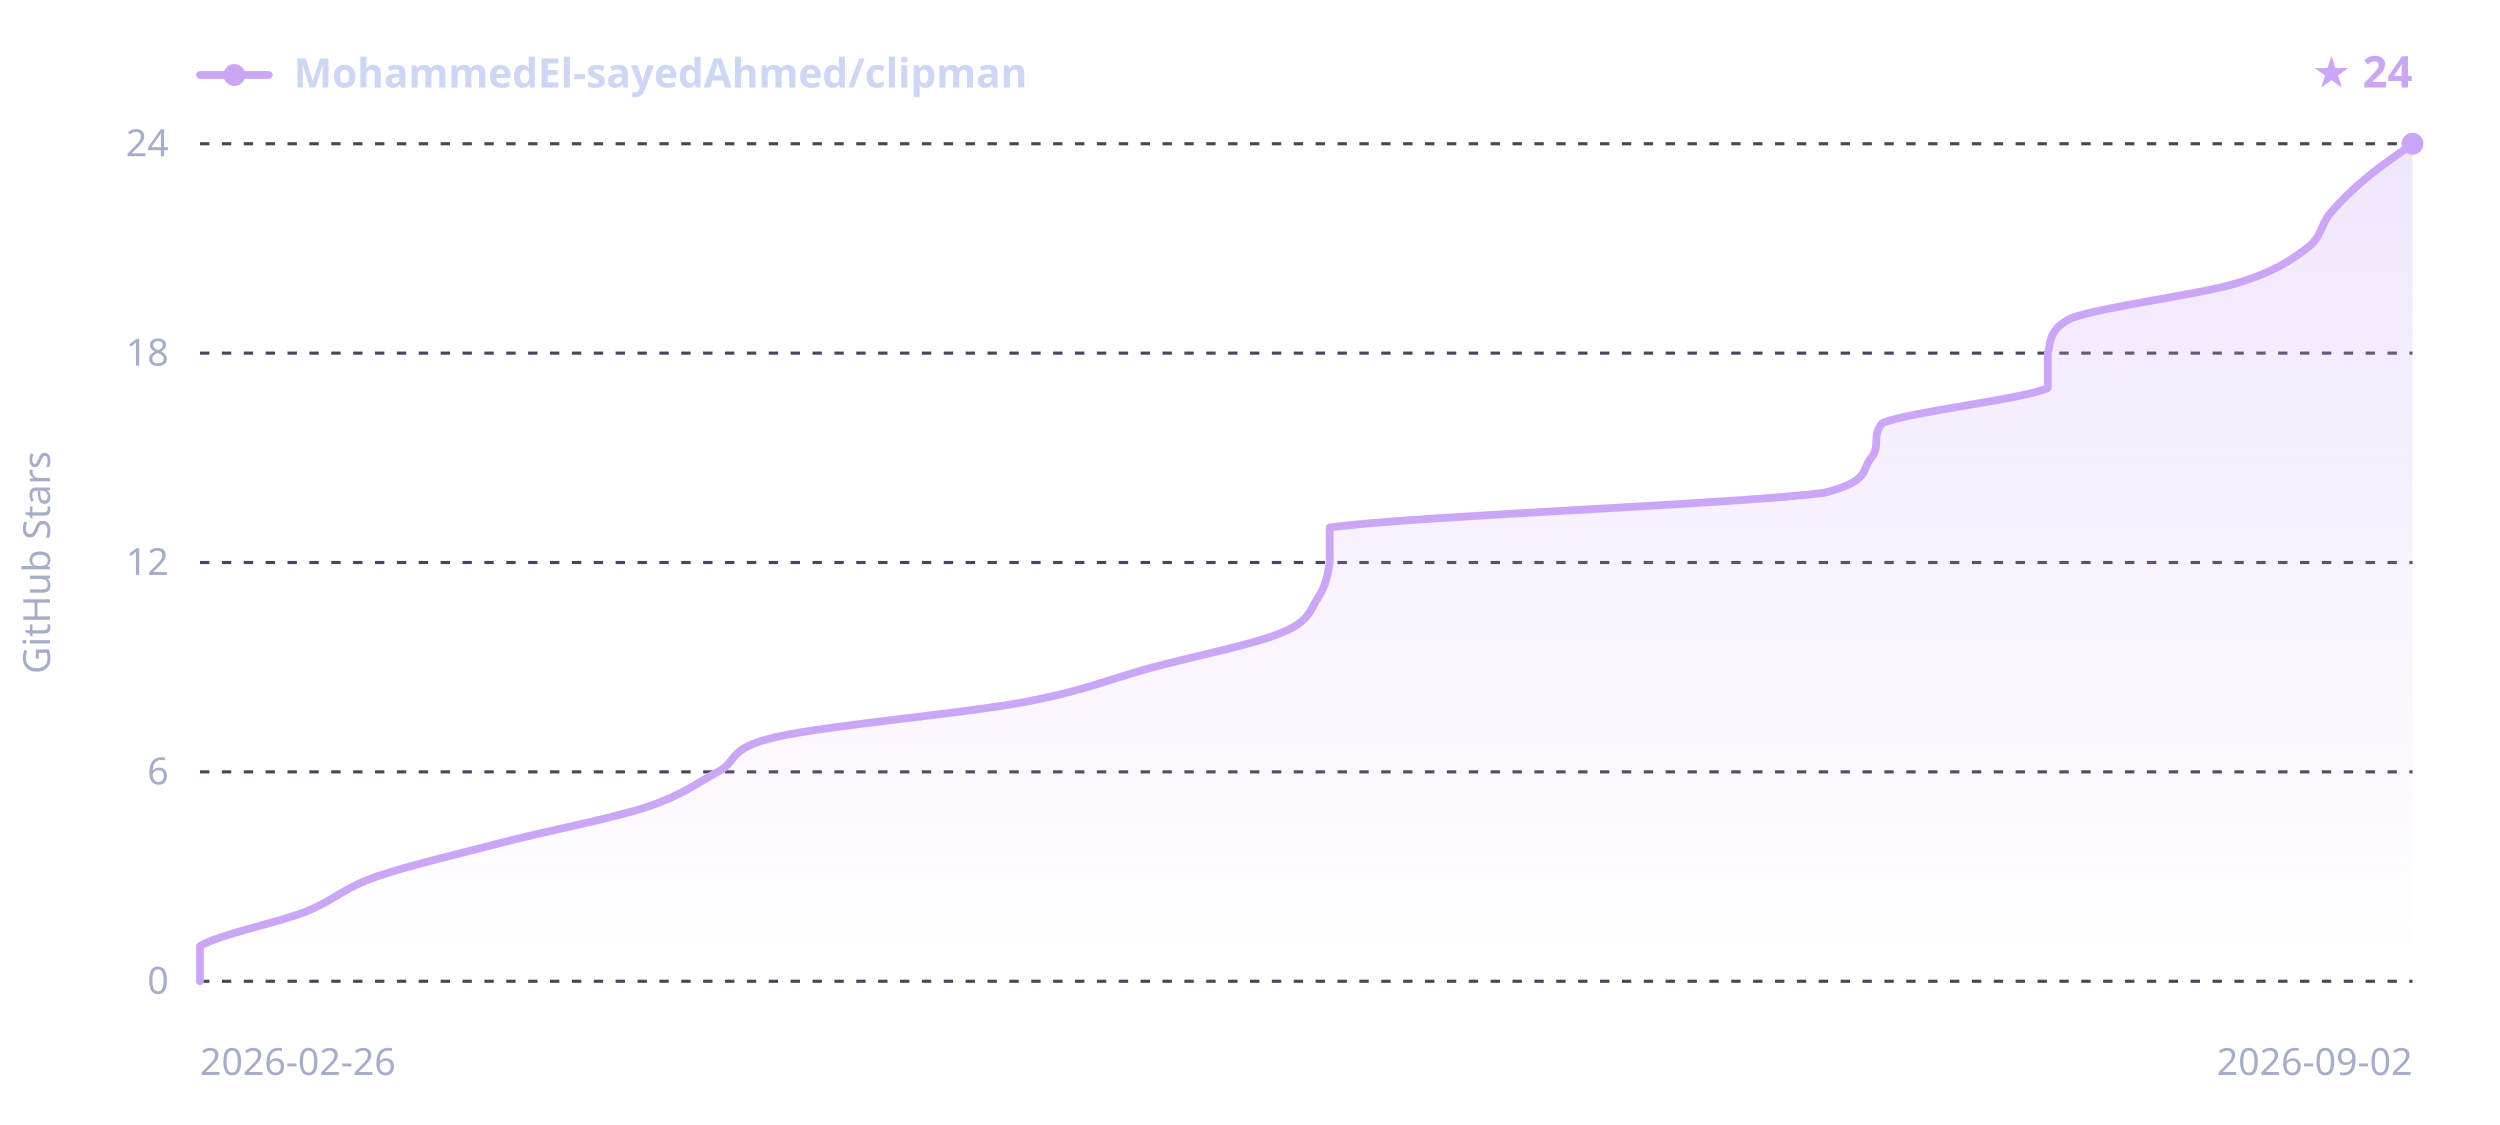
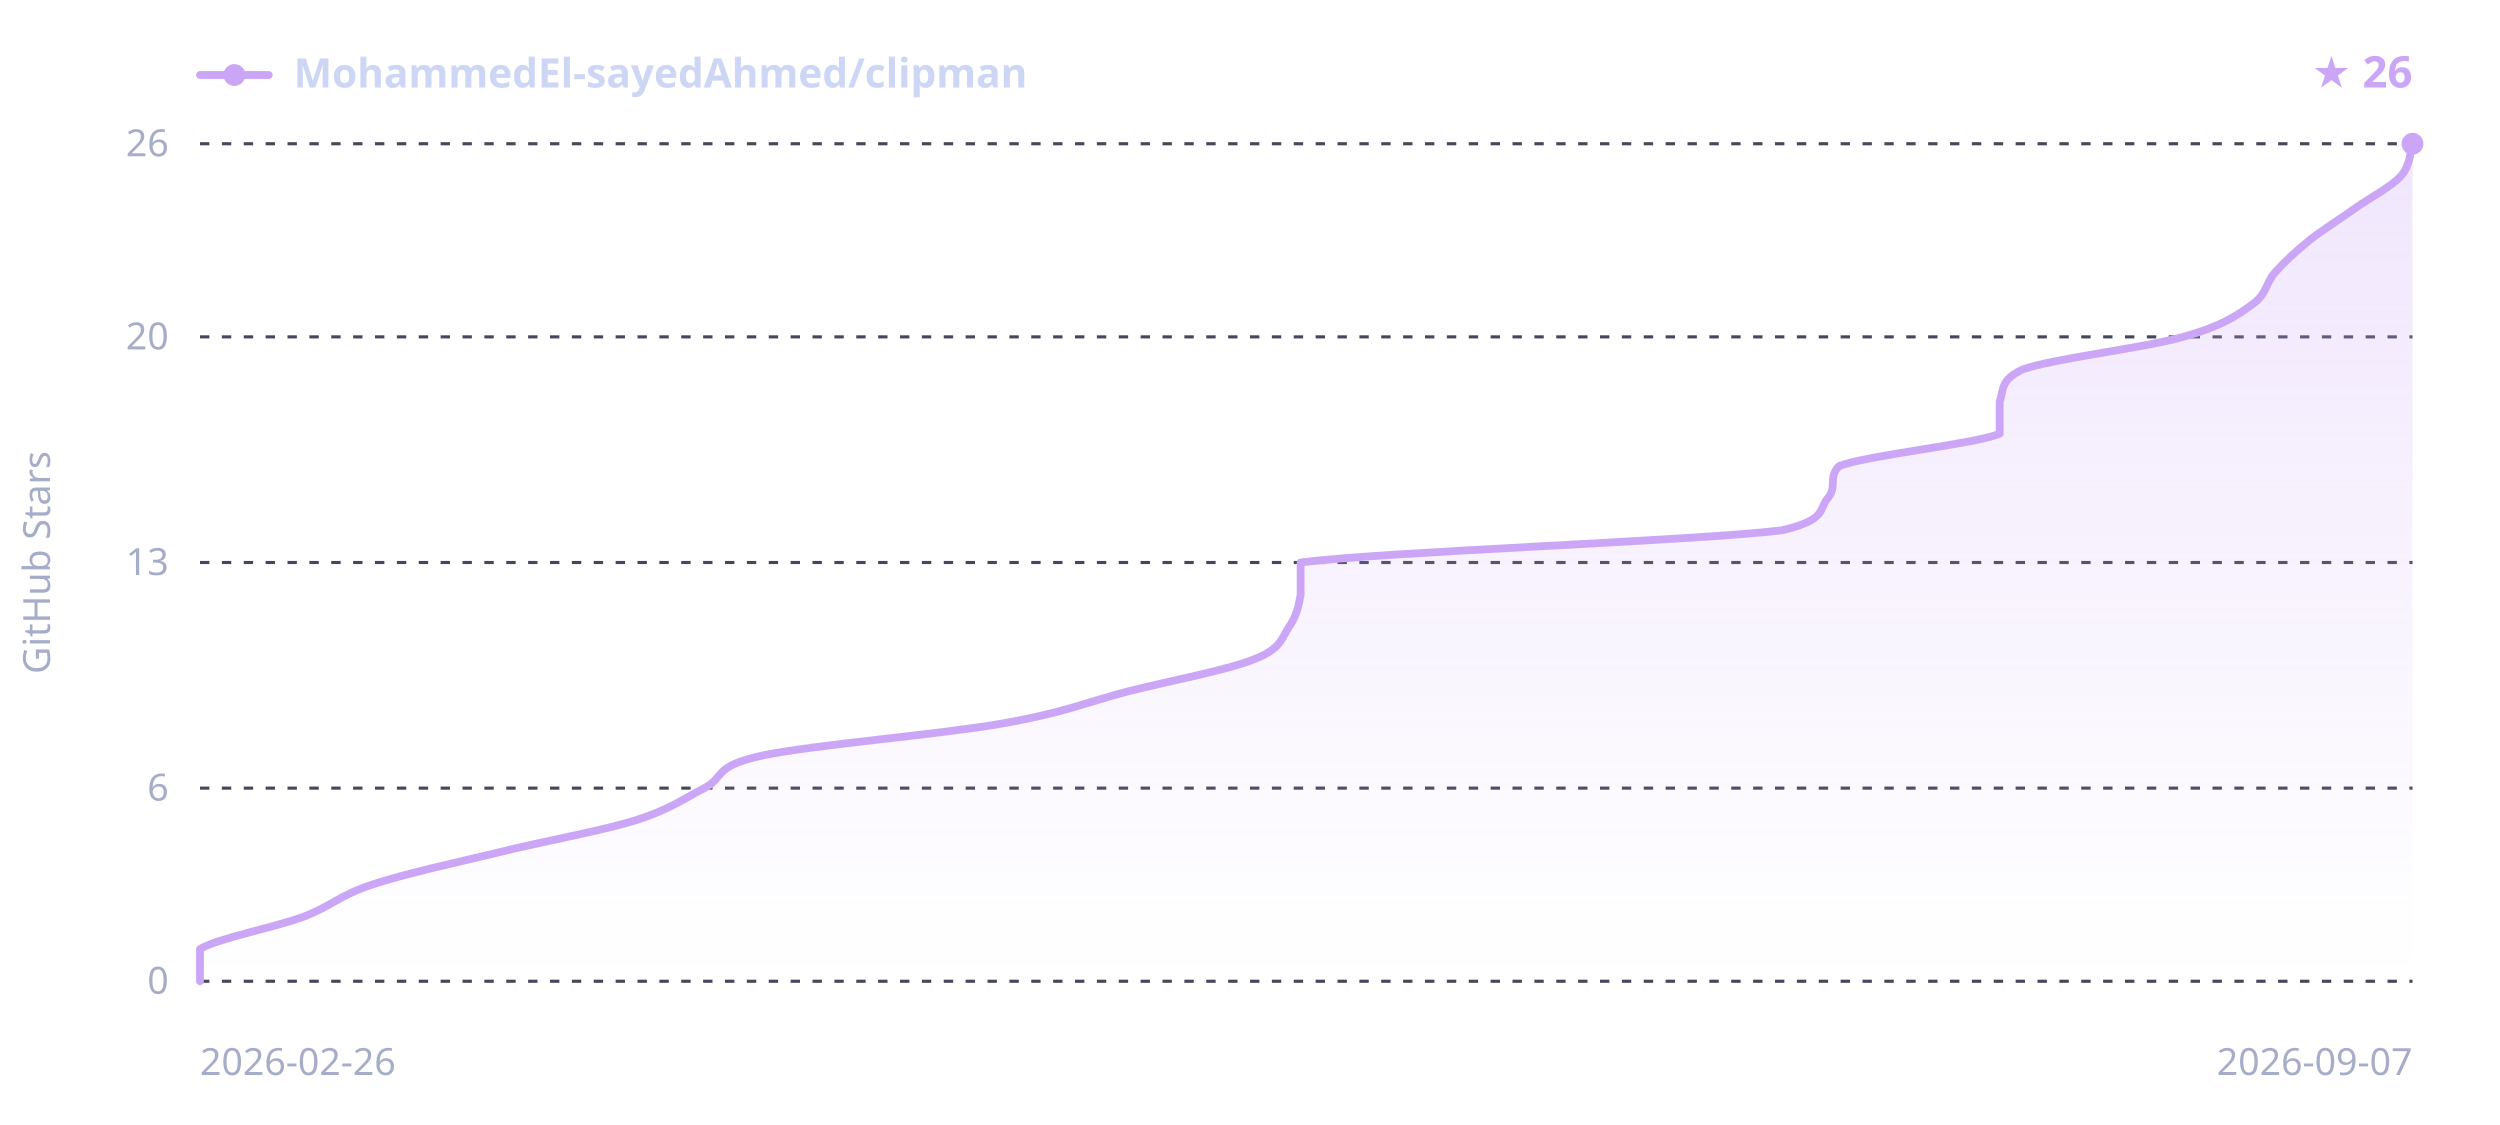
<svg xmlns="http://www.w3.org/2000/svg" width="800" height="360" viewBox="0 0 800 360" font-family="sans-serif">
  <defs>
    <linearGradient id="sh-grad-d" x1="0" y1="0" x2="0" y2="1">
      <stop offset="0" stop-color="#cba6f7" stop-opacity="0.28" />
      <stop offset="1" stop-color="#cba6f7" stop-opacity="0" />
    </linearGradient>
  </defs>
  <line x1="64" y1="314.0" x2="772" y2="314.0" stroke="#45475a" stroke-width="1" stroke-dasharray="3,4" />
-   <line x1="64" y1="247.0" x2="772" y2="247.0" stroke="#45475a" stroke-width="1" stroke-dasharray="3,4" />
+   <line x1="64" y1="252.2" x2="772" y2="252.2" stroke="#45475a" stroke-width="1" stroke-dasharray="3,4" />
  <line x1="64" y1="180.0" x2="772" y2="180.0" stroke="#45475a" stroke-width="1" stroke-dasharray="3,4" />
-   <line x1="64" y1="113.0" x2="772" y2="113.0" stroke="#45475a" stroke-width="1" stroke-dasharray="3,4" />
+   <line x1="64" y1="107.8" x2="772" y2="107.8" stroke="#45475a" stroke-width="1" stroke-dasharray="3,4" />
  <line x1="64" y1="46.0" x2="772" y2="46.0" stroke="#45475a" stroke-width="1" stroke-dasharray="3,4" />
-   <path d="M64.0,314.0 C64.0,312.1 64.0,306.6 64.0,302.8 C69.6,299.1 88.5,295.4 97.9,291.7 C107.3,287.9 109.8,284.2 120.5,280.5 C131.2,276.8 147.5,273.1 161.9,269.3 C176.4,265.6 195.8,261.9 207.1,258.2 C218.4,254.4 222.8,250.7 229.7,247.0 C236.6,243.3 232.2,239.6 248.5,235.8 C264.9,232.1 307.5,228.4 327.6,224.7 C347.7,220.9 355.2,217.2 369.0,213.5 C382.9,209.8 401.7,206.1 410.5,202.3 C419.3,198.6 419.3,194.9 421.8,191.2 C424.3,187.4 424.9,183.7 425.5,180.0 C425.5,176.3 425.5,172.6 425.5,168.8 C451.9,165.1 554.8,161.4 583.7,157.7 C598.8,153.9 595.6,150.2 598.8,146.5 C601.9,142.8 598.8,139.1 602.5,135.3 C611.9,131.6 646.5,127.9 655.3,124.2 C655.3,120.4 655.3,116.7 655.3,113.0 C656.5,109.3 655.3,105.6 662.8,101.8 C672.8,98.1 703.0,94.4 715.5,90.7 C728.1,86.9 733.1,83.2 738.1,79.5 C743.1,75.8 742.5,72.1 745.6,68.3 C748.8,64.6 752.5,60.9 756.9,57.2 C761.3,53.4 769.5,47.9 772.0,46.0 L772.0,314.0 L64.0,314.0 Z" fill="url(#sh-grad-d)" />
-   <path d="M64.0,314.0 C64.0,312.1 64.0,306.6 64.0,302.8 C69.6,299.1 88.5,295.4 97.9,291.7 C107.3,287.9 109.8,284.2 120.5,280.5 C131.2,276.8 147.5,273.1 161.9,269.3 C176.4,265.6 195.8,261.9 207.1,258.2 C218.4,254.4 222.8,250.7 229.7,247.0 C236.6,243.3 232.2,239.6 248.5,235.8 C264.9,232.1 307.5,228.4 327.6,224.7 C347.7,220.9 355.2,217.2 369.0,213.5 C382.9,209.8 401.7,206.1 410.5,202.3 C419.3,198.6 419.3,194.9 421.8,191.2 C424.3,187.4 424.9,183.7 425.5,180.0 C425.5,176.3 425.5,172.6 425.5,168.8 C451.9,165.1 554.8,161.4 583.7,157.7 C598.8,153.9 595.6,150.2 598.8,146.5 C601.9,142.8 598.8,139.1 602.5,135.3 C611.9,131.6 646.5,127.9 655.3,124.2 C655.3,120.4 655.3,116.7 655.3,113.0 C656.5,109.3 655.3,105.6 662.8,101.8 C672.8,98.1 703.0,94.4 715.5,90.7 C728.1,86.9 733.1,83.2 738.1,79.5 C743.1,75.8 742.5,72.1 745.6,68.3 C748.8,64.6 752.5,60.9 756.9,57.2 C761.3,53.4 769.5,47.9 772.0,46.0" fill="none" stroke="#cba6f7" stroke-width="2.5" stroke-linejoin="round" stroke-linecap="round" />
+   <path d="M64.0,314.0 C64.0,312.3 64.0,307.1 64.0,303.7 C69.5,300.3 87.8,296.8 97.0,293.4 C106.2,289.9 108.6,286.5 119.0,283.1 C129.4,279.6 145.3,276.2 159.4,272.8 C173.4,269.3 192.4,265.9 203.4,262.5 C214.4,259.0 218.7,255.6 225.4,252.2 C232.1,248.7 227.9,245.3 243.8,241.8 C259.6,238.4 301.2,235.0 320.8,231.5 C340.4,228.1 347.7,224.7 361.1,221.2 C374.6,217.8 392.9,214.4 401.5,210.9 C410.1,207.5 410.1,204.1 412.5,200.6 C414.9,197.2 415.6,193.7 416.2,190.3 C416.2,186.9 416.2,183.4 416.2,180.0 C441.8,176.6 542.1,173.1 570.2,169.7 C584.9,166.3 581.9,162.8 584.9,159.4 C588.0,155.9 584.9,152.5 588.6,149.1 C597.8,145.6 631.4,142.2 639.9,138.8 C639.9,135.3 639.9,131.9 639.9,128.5 C641.2,125.0 639.9,121.6 647.3,118.2 C657.1,114.7 686.4,111.3 698.6,107.8 C710.9,104.4 715.8,101.0 720.6,97.5 C725.5,94.1 724.9,90.7 728.0,87.2 C731.0,83.8 734.7,80.4 739.0,76.9 C743.3,73.5 748.8,70.1 753.7,66.6 C758.5,63.2 765.3,59.7 768.3,56.3 C771.4,52.9 771.4,47.7 772.0,46.0 L772.0,314.0 L64.0,314.0 Z" fill="url(#sh-grad-d)" />
+   <path d="M64.0,314.0 C64.0,312.3 64.0,307.1 64.0,303.7 C69.5,300.3 87.8,296.8 97.0,293.4 C106.2,289.9 108.6,286.5 119.0,283.1 C129.4,279.6 145.3,276.2 159.4,272.8 C173.4,269.3 192.4,265.9 203.4,262.5 C214.4,259.0 218.7,255.6 225.4,252.2 C232.1,248.7 227.9,245.3 243.8,241.8 C259.6,238.4 301.2,235.0 320.8,231.5 C340.4,228.1 347.7,224.7 361.1,221.2 C374.6,217.8 392.9,214.4 401.5,210.9 C410.1,207.5 410.1,204.1 412.5,200.6 C414.9,197.2 415.6,193.7 416.2,190.3 C416.2,186.9 416.2,183.4 416.2,180.0 C441.8,176.6 542.1,173.1 570.2,169.7 C584.9,166.3 581.9,162.8 584.9,159.4 C588.0,155.9 584.9,152.5 588.6,149.1 C597.8,145.6 631.4,142.2 639.9,138.8 C639.9,135.3 639.9,131.9 639.9,128.5 C641.2,125.0 639.9,121.6 647.3,118.2 C657.1,114.7 686.4,111.3 698.6,107.8 C710.9,104.4 715.8,101.0 720.6,97.5 C725.5,94.1 724.9,90.7 728.0,87.2 C731.0,83.8 734.7,80.4 739.0,76.9 C743.3,73.5 748.8,70.1 753.7,66.6 C758.5,63.2 765.3,59.7 768.3,56.3 C771.4,52.9 771.4,47.7 772.0,46.0" fill="none" stroke="#cba6f7" stroke-width="2.5" stroke-linejoin="round" stroke-linecap="round" />
  <circle cx="772.0" cy="46.0" r="3.5" fill="#cba6f7" />
  <line x1="64" y1="24" x2="86" y2="24" stroke="#cba6f7" stroke-width="2.5" stroke-linecap="round" />
  <circle cx="75" cy="24" r="3.5" fill="#cba6f7" />
  <text x="94" y="28" fill="#cdd6f4" font-size="13" font-weight="600" font-family="sans-serif">MohammedEl-sayedAhmed/clipman</text>
-   <text x="772" y="28" text-anchor="end" fill="#cba6f7" font-size="14" font-weight="700" font-family="sans-serif">★ 24</text>
+   <text x="772" y="28" text-anchor="end" fill="#cba6f7" font-size="14" font-weight="700" font-family="sans-serif">★ 26</text>
  <text x="54" y="318.0" text-anchor="end" fill="#a6adc8" font-size="12" font-family="sans-serif">0</text>
-   <text x="54" y="251.0" text-anchor="end" fill="#a6adc8" font-size="12" font-family="sans-serif">6</text>
-   <text x="54" y="184.0" text-anchor="end" fill="#a6adc8" font-size="12" font-family="sans-serif">12</text>
-   <text x="54" y="117.0" text-anchor="end" fill="#a6adc8" font-size="12" font-family="sans-serif">18</text>
-   <text x="54" y="50.0" text-anchor="end" fill="#a6adc8" font-size="12" font-family="sans-serif">24</text>
+   <text x="54" y="256.2" text-anchor="end" fill="#a6adc8" font-size="12" font-family="sans-serif">6</text>
+   <text x="54" y="184.0" text-anchor="end" fill="#a6adc8" font-size="12" font-family="sans-serif">13</text>
+   <text x="54" y="111.8" text-anchor="end" fill="#a6adc8" font-size="12" font-family="sans-serif">20</text>
+   <text x="54" y="50.0" text-anchor="end" fill="#a6adc8" font-size="12" font-family="sans-serif">26</text>
  <text x="64" y="344" fill="#a6adc8" font-size="12" font-family="sans-serif">2026-02-26</text>
-   <text x="772" y="344" text-anchor="end" fill="#a6adc8" font-size="12" font-family="sans-serif">2026-09-02</text>
+   <text x="772" y="344" text-anchor="end" fill="#a6adc8" font-size="12" font-family="sans-serif">2026-09-07</text>
  <text x="16" y="180.0" fill="#a6adc8" font-size="12" font-family="sans-serif" text-anchor="middle" transform="rotate(-90 16 180.0)">GitHub Stars</text>
</svg>
